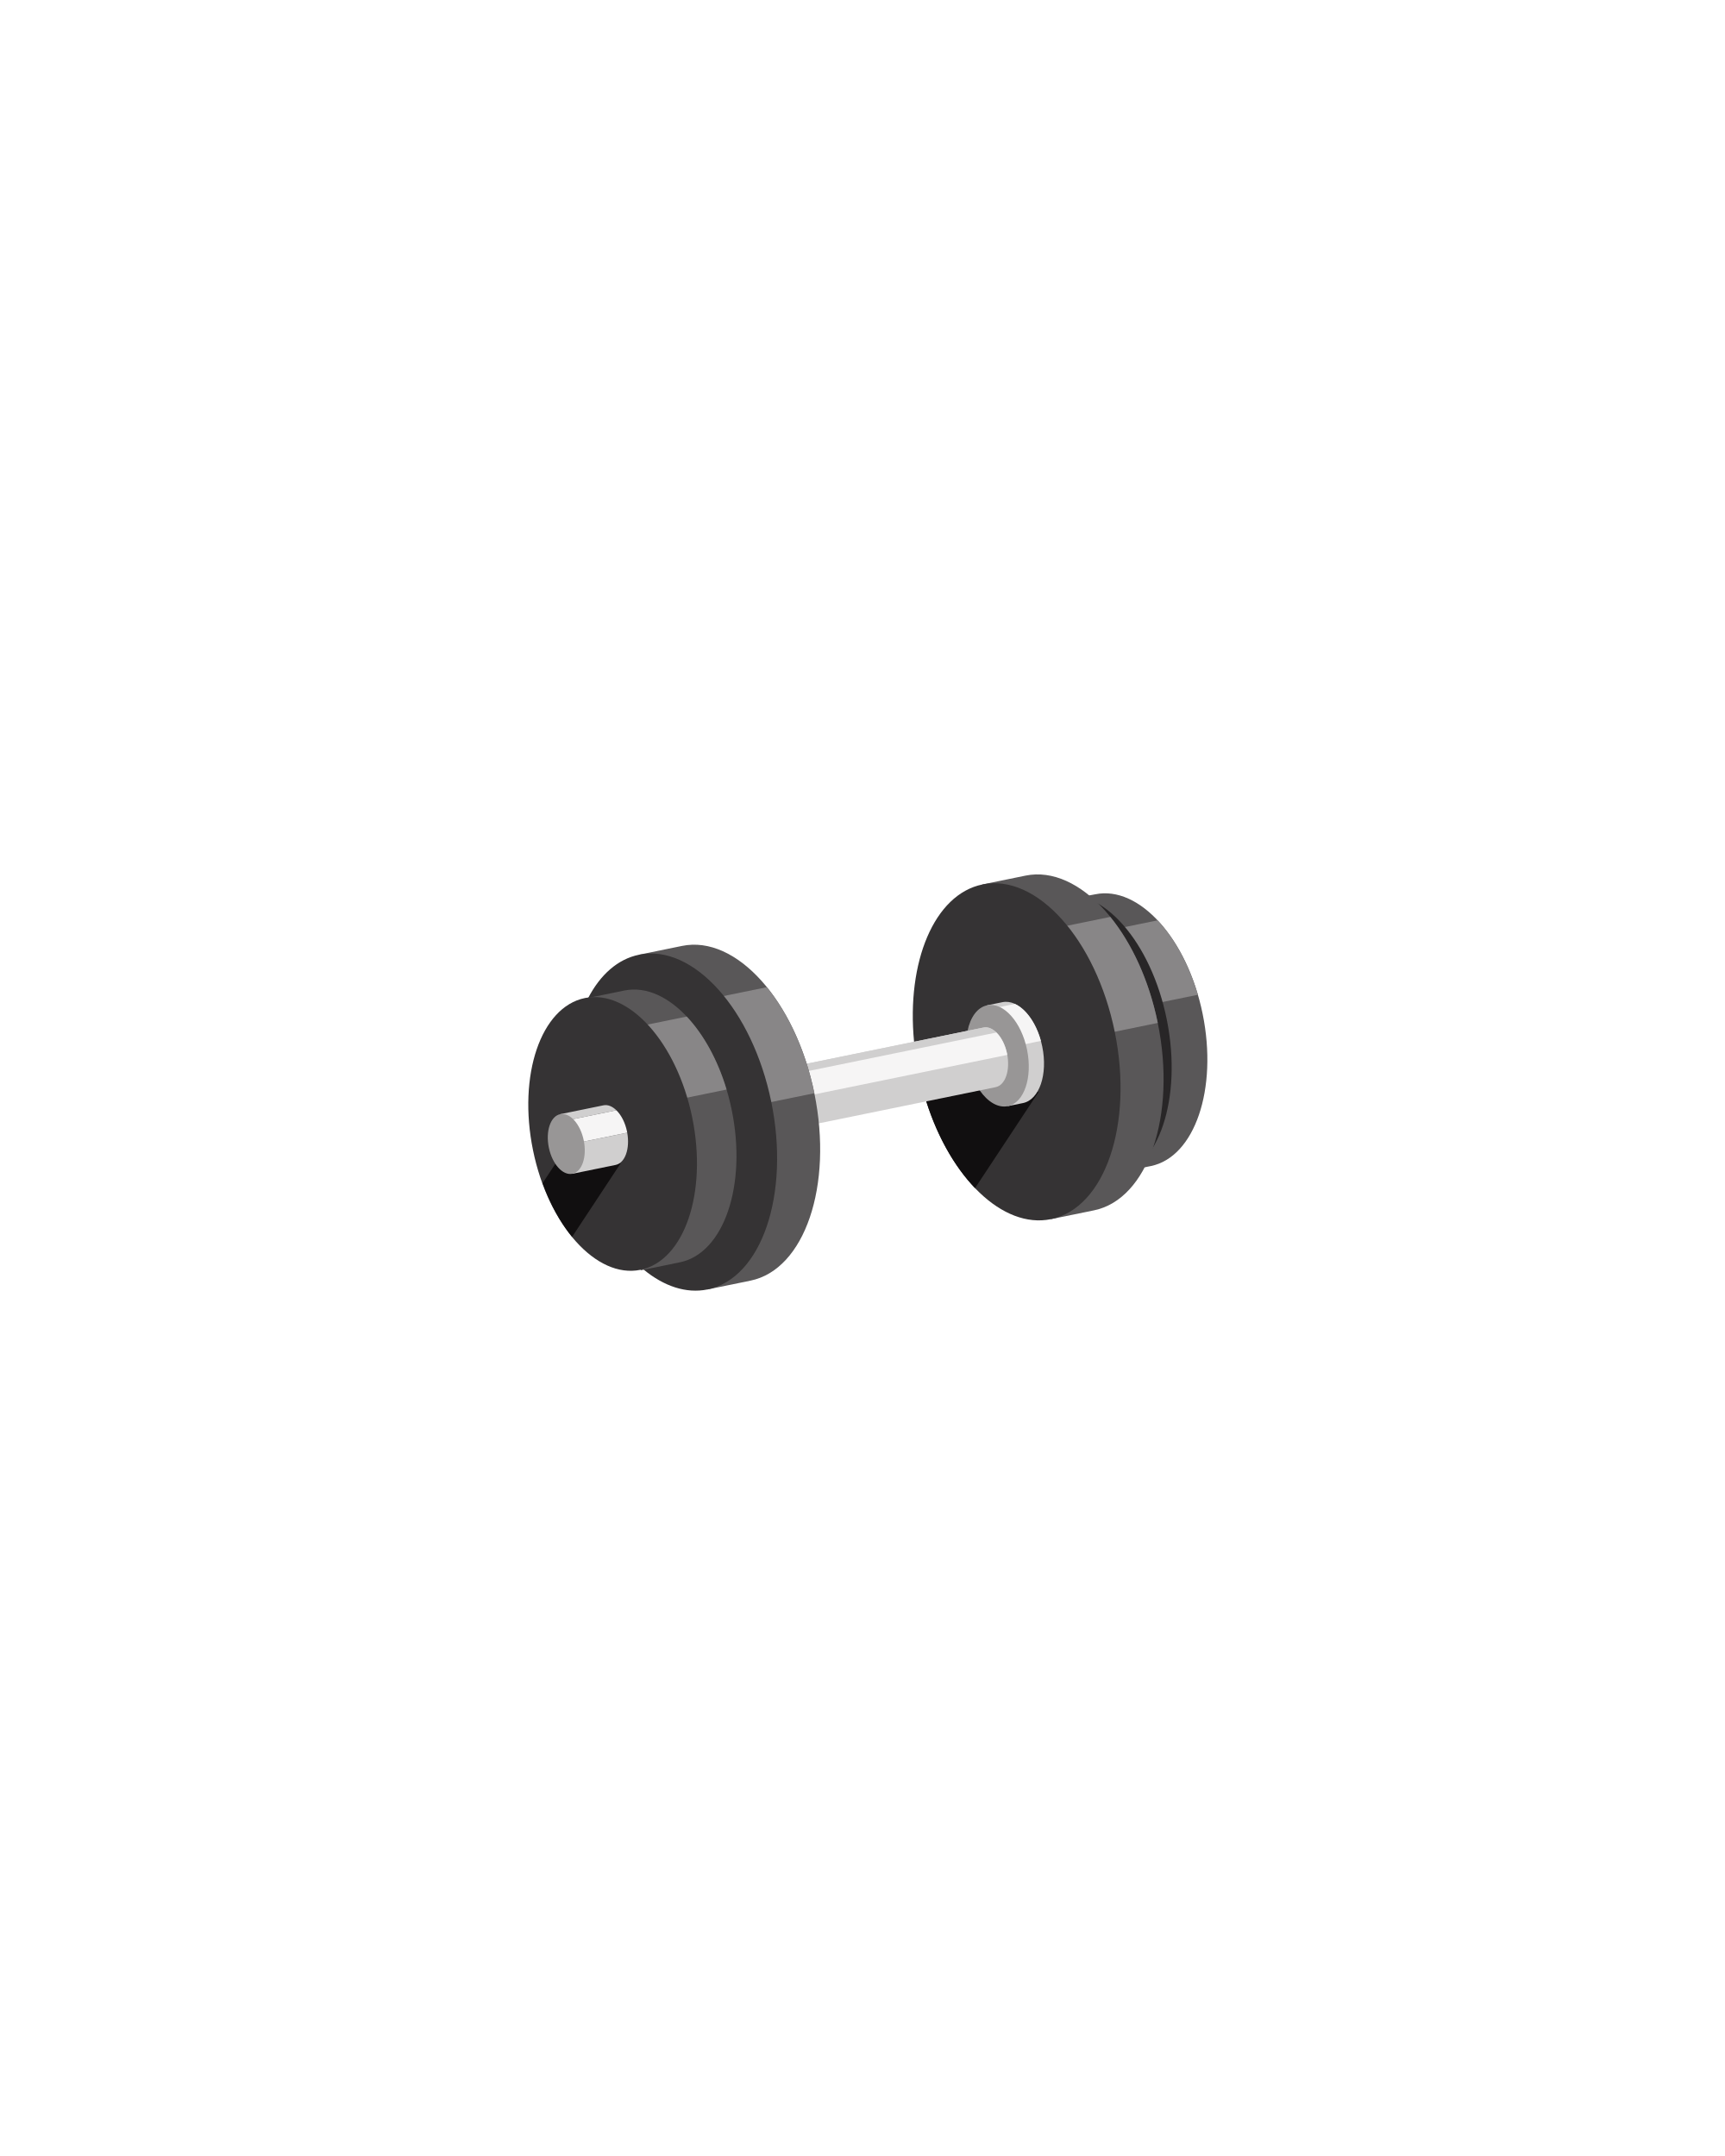
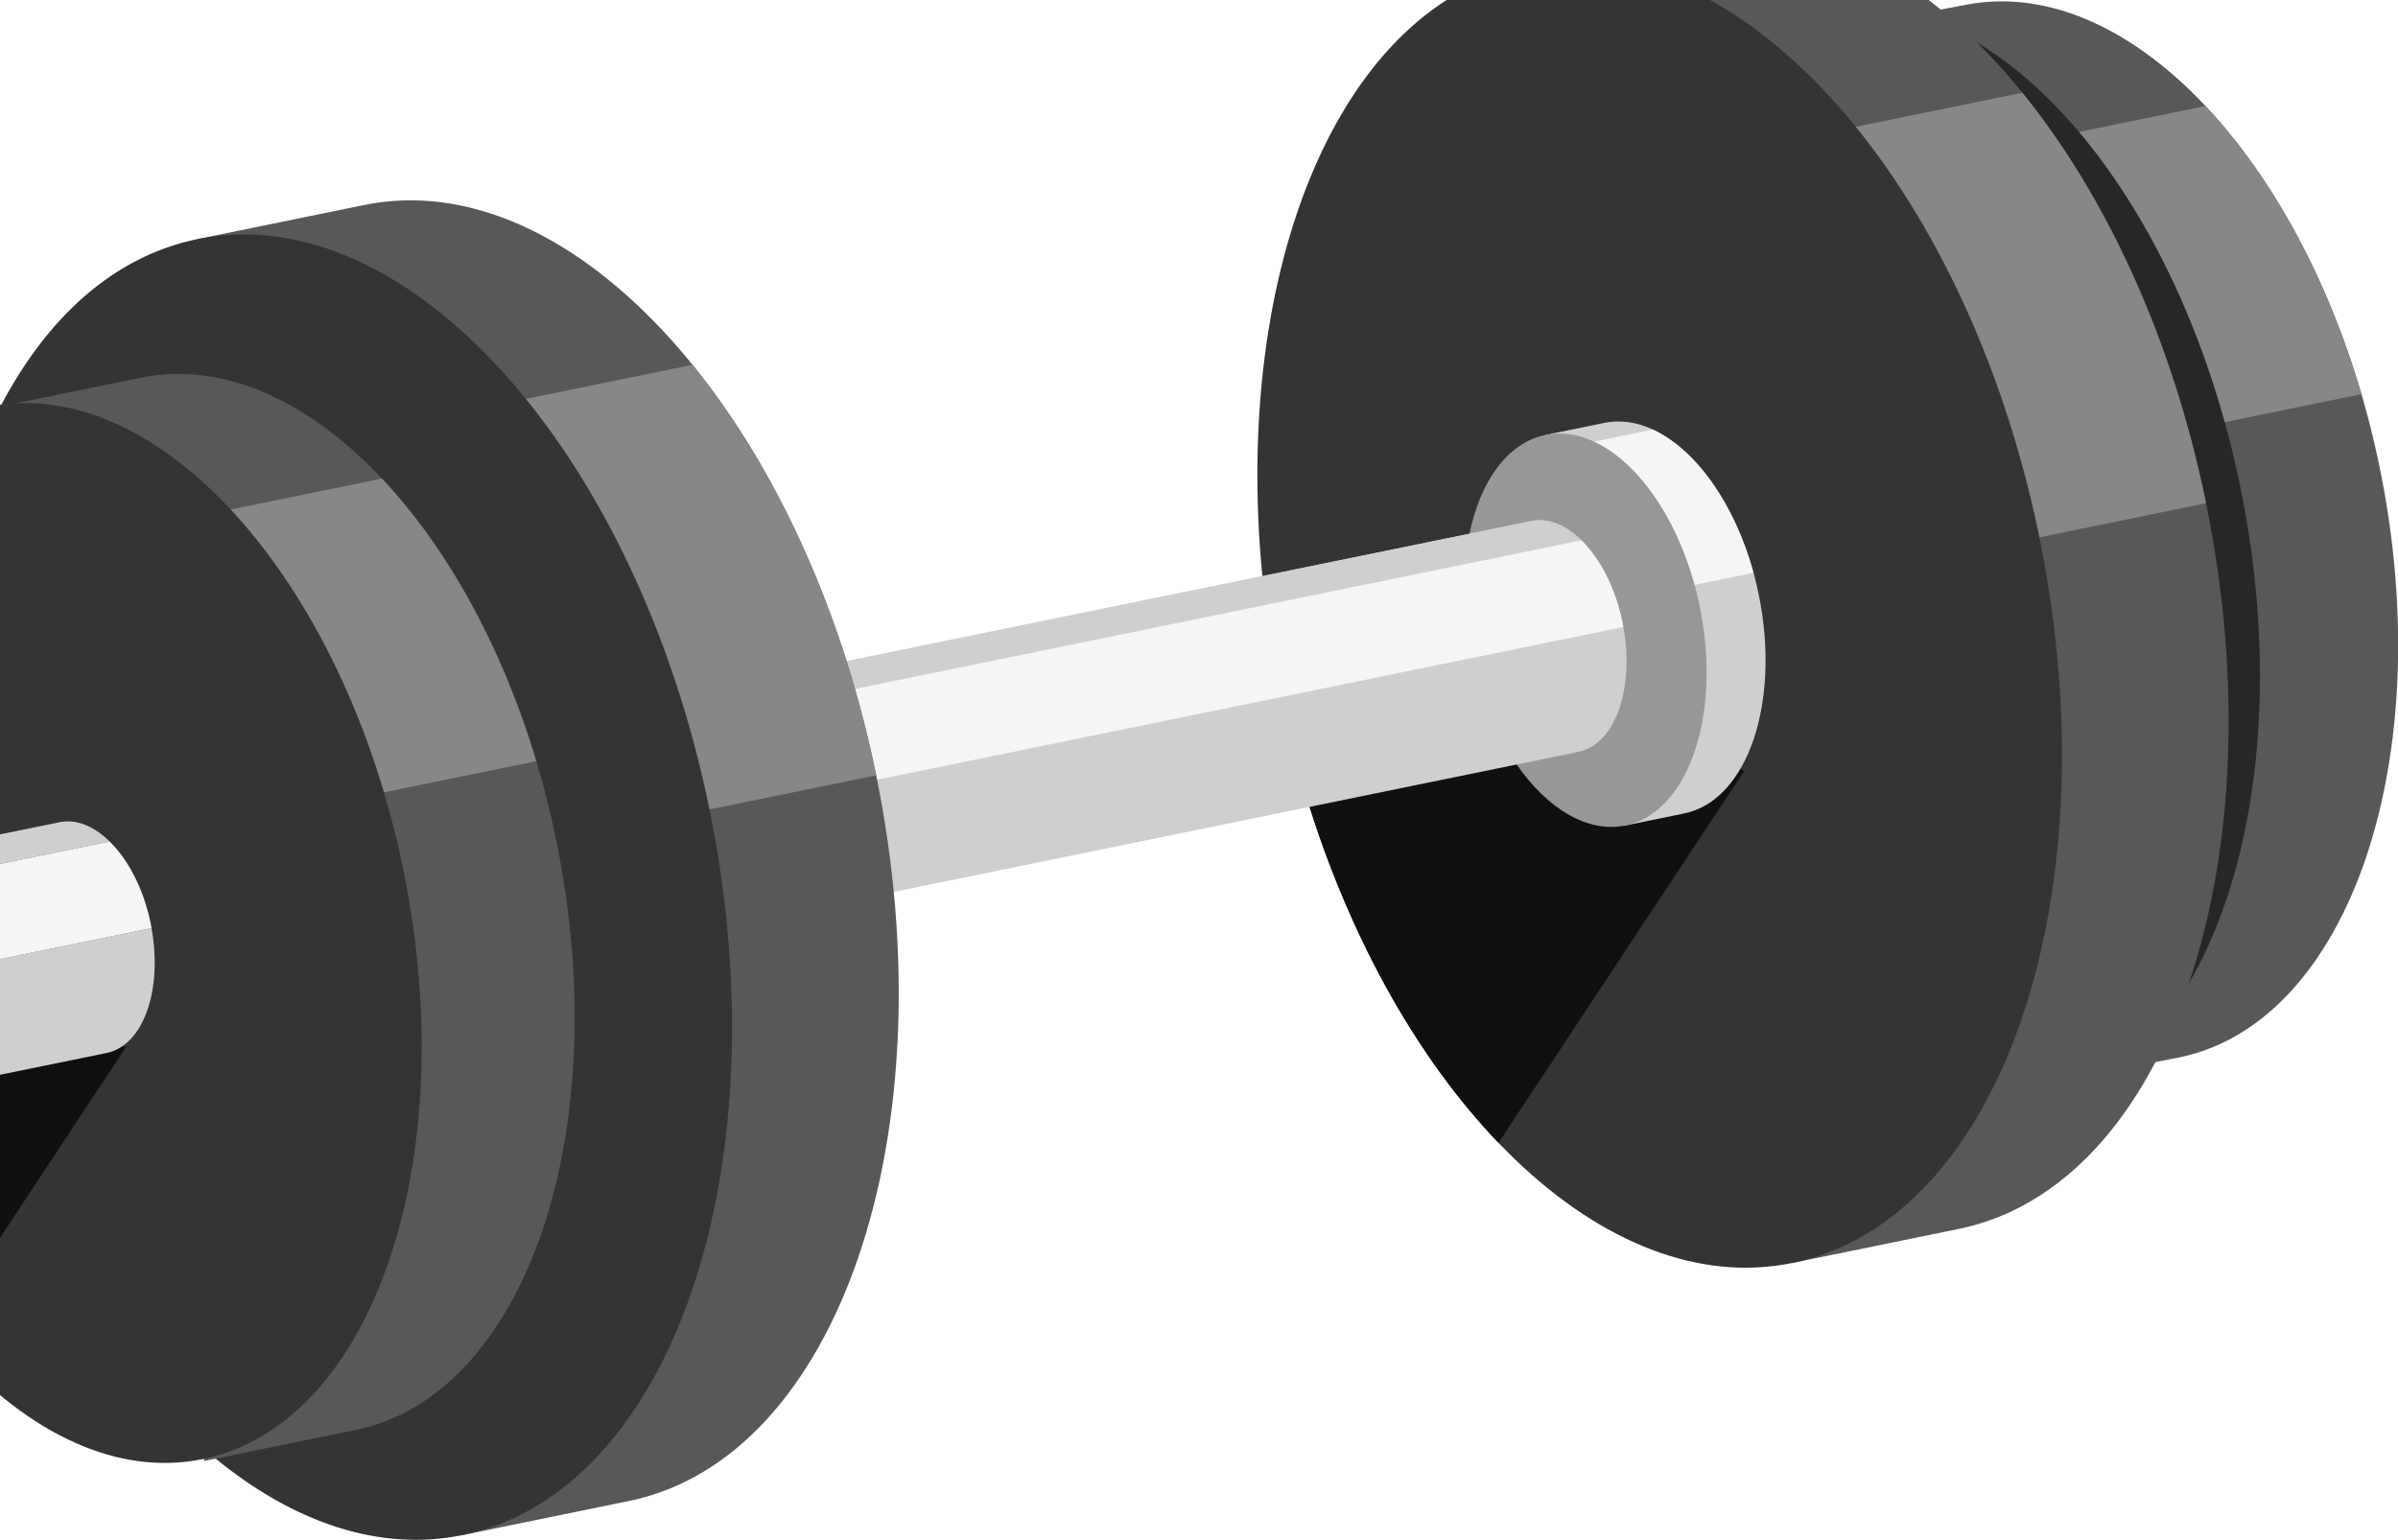
- <svg xmlns="http://www.w3.org/2000/svg" width="1080" zoomAndPan="magnify" viewBox="0 0 810 1012.5" height="1350" preserveAspectRatio="xMidYMid meet" version="1.0">
+ <svg xmlns="http://www.w3.org/2000/svg" width="290.777" zoomAndPan="magnify" viewBox="276.145 419.348 290.777 186.773" height="186.773" preserveAspectRatio="xMidYMid meet" version="1.0">
  <defs>
    <clipPath id="7b920abac9">
      <path d="M 497 419.348 L 566.922 419.348 L 566.922 551.531 L 497 551.531 Z M 497 419.348 " clip-rule="nonzero" />
    </clipPath>
    <clipPath id="9c54047bda">
      <path d="M 276.145 447.449 L 365 447.449 L 365 606.121 L 276.145 606.121 Z M 276.145 447.449 " clip-rule="nonzero" />
    </clipPath>
  </defs>
  <g clip-path="url(#7b920abac9)">
    <path fill="#595758" d="M 564.719 476.141 C 557.516 440.895 534.934 415.75 514.289 419.977 L 497.047 423.227 L 522.129 551.156 L 540.379 547.609 C 561.027 543.383 571.922 511.387 564.719 476.141 " fill-opacity="1" fill-rule="nonzero" />
  </g>
  <path fill="#888687" d="M 525.48 474.734 L 562.484 467.16 C 558.285 452.816 551.523 440.656 543.57 432.211 L 517.863 437.469 L 525.48 474.734 " fill-opacity="1" fill-rule="nonzero" />
  <path fill="#282627" d="M 547.926 479.016 C 540.609 442.363 517.684 416.219 496.719 420.613 L 480.055 424.105 L 506.547 556.824 L 523.211 553.332 C 544.176 548.938 555.242 515.664 547.926 479.016 " fill-opacity="1" fill-rule="nonzero" />
  <path fill="#595758" d="M 543.648 480.387 C 534.777 436.977 506.969 406.008 481.539 411.211 L 461.328 415.352 L 493.461 572.543 L 513.672 568.406 C 539.102 563.199 552.523 523.793 543.648 480.387 " fill-opacity="1" fill-rule="nonzero" />
  <path fill="#888687" d="M 543.648 480.387 C 539.559 460.359 531.426 442.992 521.367 430.594 L 466.73 441.777 L 477.395 493.945 L 543.648 480.387 " fill-opacity="1" fill-rule="nonzero" />
  <path fill="#353334" d="M 429.215 489.227 C 425.574 451.703 438.695 419.984 461.328 415.352 C 486.754 410.145 514.562 441.113 523.438 484.523 C 532.309 527.93 518.891 567.34 493.461 572.543 C 470.828 577.176 446.312 553.156 434.938 517.219 L 429.215 489.227 " fill-opacity="1" fill-rule="nonzero" />
  <path fill="#110f10" d="M 466.297 501.227 L 449.844 500.953 L 433.543 510.391 L 434.938 517.219 C 440.234 533.945 448.375 548.09 457.852 557.965 L 487.629 512.883 L 466.297 501.227 " fill-opacity="1" fill-rule="nonzero" />
  <path fill="#d0cfcf" d="M 489.41 491.484 C 486.738 478.406 478.355 469.074 470.695 470.641 L 463.543 472.105 L 473.227 519.477 L 480.379 518.012 C 488.043 516.441 492.086 504.566 489.41 491.484 " fill-opacity="1" fill-rule="nonzero" />
  <path fill="#f6f5f5" d="M 467.836 493.113 L 488.77 488.828 C 486.445 480.344 481.707 473.828 476.555 471.457 L 463.938 474.039 L 467.836 493.113 " fill-opacity="1" fill-rule="nonzero" />
  <path fill="#989696" d="M 482.262 492.949 C 479.586 479.871 471.207 470.535 463.543 472.105 C 458.945 473.047 455.652 477.695 454.328 484.086 L 460.051 512.078 C 463.773 517.438 468.629 520.418 473.227 519.477 C 480.891 517.906 484.934 506.031 482.262 492.949 " fill-opacity="1" fill-rule="nonzero" />
  <path fill="#d0cfcf" d="M 472.891 494.867 C 471.312 487.137 466.359 481.625 461.832 482.551 L 378.469 499.613 L 384.191 527.602 L 467.551 510.543 C 472.082 509.613 474.469 502.598 472.891 494.867 " fill-opacity="1" fill-rule="nonzero" />
  <path fill="#d0cfcf" d="M 461.832 482.551 L 378.469 499.613 L 379.172 503.047 L 467.902 484.887 C 466.027 483.047 463.887 482.129 461.832 482.551 " fill-opacity="1" fill-rule="nonzero" />
  <path fill="#f6f5f5" d="M 472.984 495.402 C 472.949 495.227 472.926 495.047 472.891 494.867 C 472.027 490.648 470.156 487.098 467.902 484.887 L 379.172 503.047 L 381.438 514.141 L 472.984 495.402 " fill-opacity="1" fill-rule="nonzero" />
  <path fill="#595758" d="M 382.391 513.391 C 373.516 469.984 345.707 439.012 320.281 444.219 L 300.066 448.355 L 332.199 605.551 L 352.41 601.41 C 377.84 596.207 391.262 556.801 382.391 513.391 " fill-opacity="1" fill-rule="nonzero" />
  <path fill="#888687" d="M 382.391 513.391 C 378.297 493.367 370.168 476 360.105 463.598 L 305.469 474.781 L 316.133 526.953 L 382.391 513.391 " fill-opacity="1" fill-rule="nonzero" />
  <g clip-path="url(#9c54047bda)">
    <path fill="#353334" d="M 362.176 517.527 C 353.305 474.121 325.496 443.152 300.066 448.355 C 290.031 450.41 281.867 457.789 276.207 468.637 L 302.297 596.273 C 311.762 604.023 322.164 607.602 332.199 605.551 C 357.629 600.344 371.051 560.938 362.176 517.527 " fill-opacity="1" fill-rule="nonzero" />
  </g>
  <path fill="#595758" d="M 343.605 521.328 C 336.402 486.086 313.824 460.938 293.176 465.168 L 274.844 468.918 L 300.93 596.551 L 319.266 592.797 C 339.914 588.57 350.812 556.574 343.605 521.328 " fill-opacity="1" fill-rule="nonzero" />
  <path fill="#888687" d="M 322.453 477.398 L 278.418 486.41 L 285.895 522.988 L 341.176 511.676 C 336.961 497.621 330.285 485.715 322.453 477.398 " fill-opacity="1" fill-rule="nonzero" />
  <path fill="#353334" d="M 325.055 524.867 C 332.258 560.109 321.363 592.109 300.715 596.332 C 280.066 600.559 257.488 575.414 250.285 540.168 C 243.082 504.926 253.977 472.93 274.625 468.703 C 295.273 464.477 317.852 489.621 325.055 524.867 " fill-opacity="1" fill-rule="nonzero" />
  <path fill="#110f10" d="M 291.469 546.273 L 260.867 546.406 L 254.777 555.633 C 258.34 565.496 263.133 574.098 268.637 580.867 L 291.469 546.273 " fill-opacity="1" fill-rule="nonzero" />
  <path fill="#d0cfcf" d="M 289.09 547.066 C 293.512 546.164 295.887 539.445 294.52 531.93 L 266.016 537.766 L 268.766 551.227 L 289.09 547.066 " fill-opacity="1" fill-rule="nonzero" />
  <path fill="#d0cfcf" d="M 283.367 519.078 L 263.043 523.238 L 263.746 526.672 L 289.441 521.414 C 287.562 519.574 285.426 518.656 283.367 519.078 " fill-opacity="1" fill-rule="nonzero" />
  <path fill="#f6f5f5" d="M 294.52 531.93 C 294.488 531.75 294.465 531.574 294.43 531.395 C 293.566 527.176 291.695 523.625 289.441 521.414 L 263.746 526.672 L 266.016 537.766 L 294.52 531.93 " fill-opacity="1" fill-rule="nonzero" />
  <path fill="#989696" d="M 274.105 535.555 C 275.684 543.285 273.293 550.301 268.766 551.227 C 264.238 552.152 259.289 546.641 257.707 538.91 C 256.125 531.184 258.516 524.164 263.043 523.238 C 267.574 522.312 272.523 527.824 274.105 535.555 " fill-opacity="1" fill-rule="nonzero" />
</svg>
